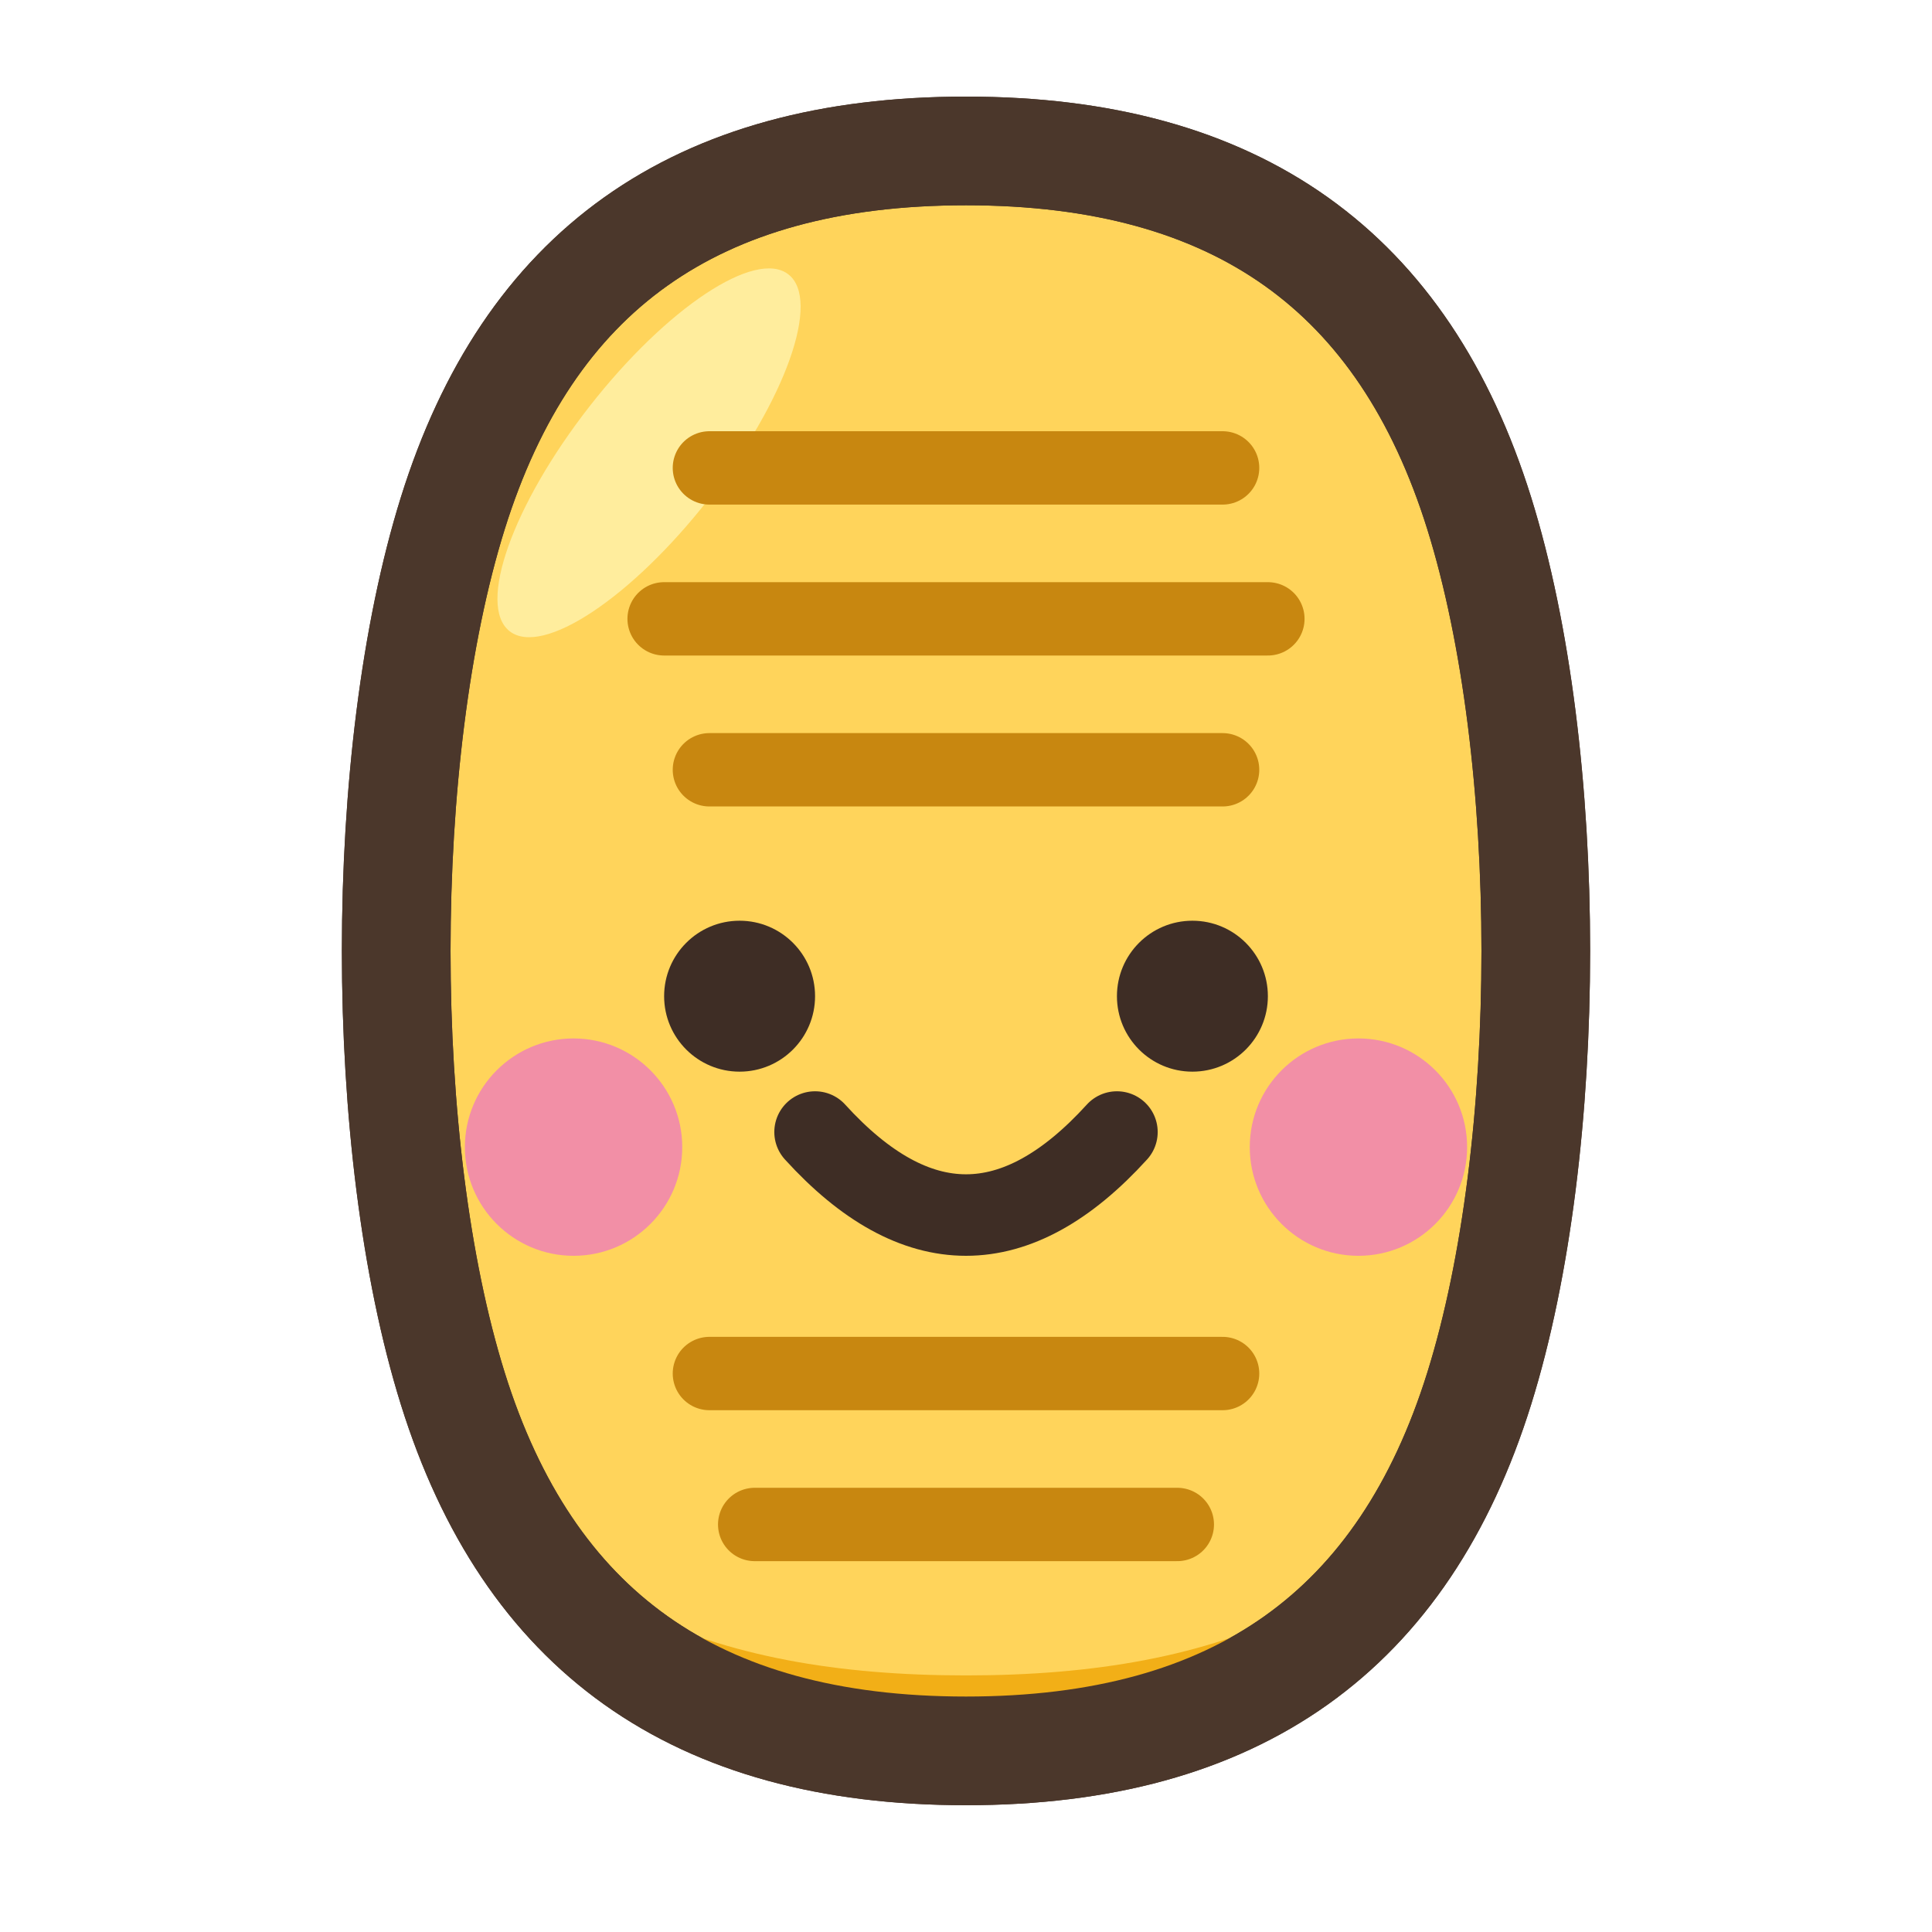
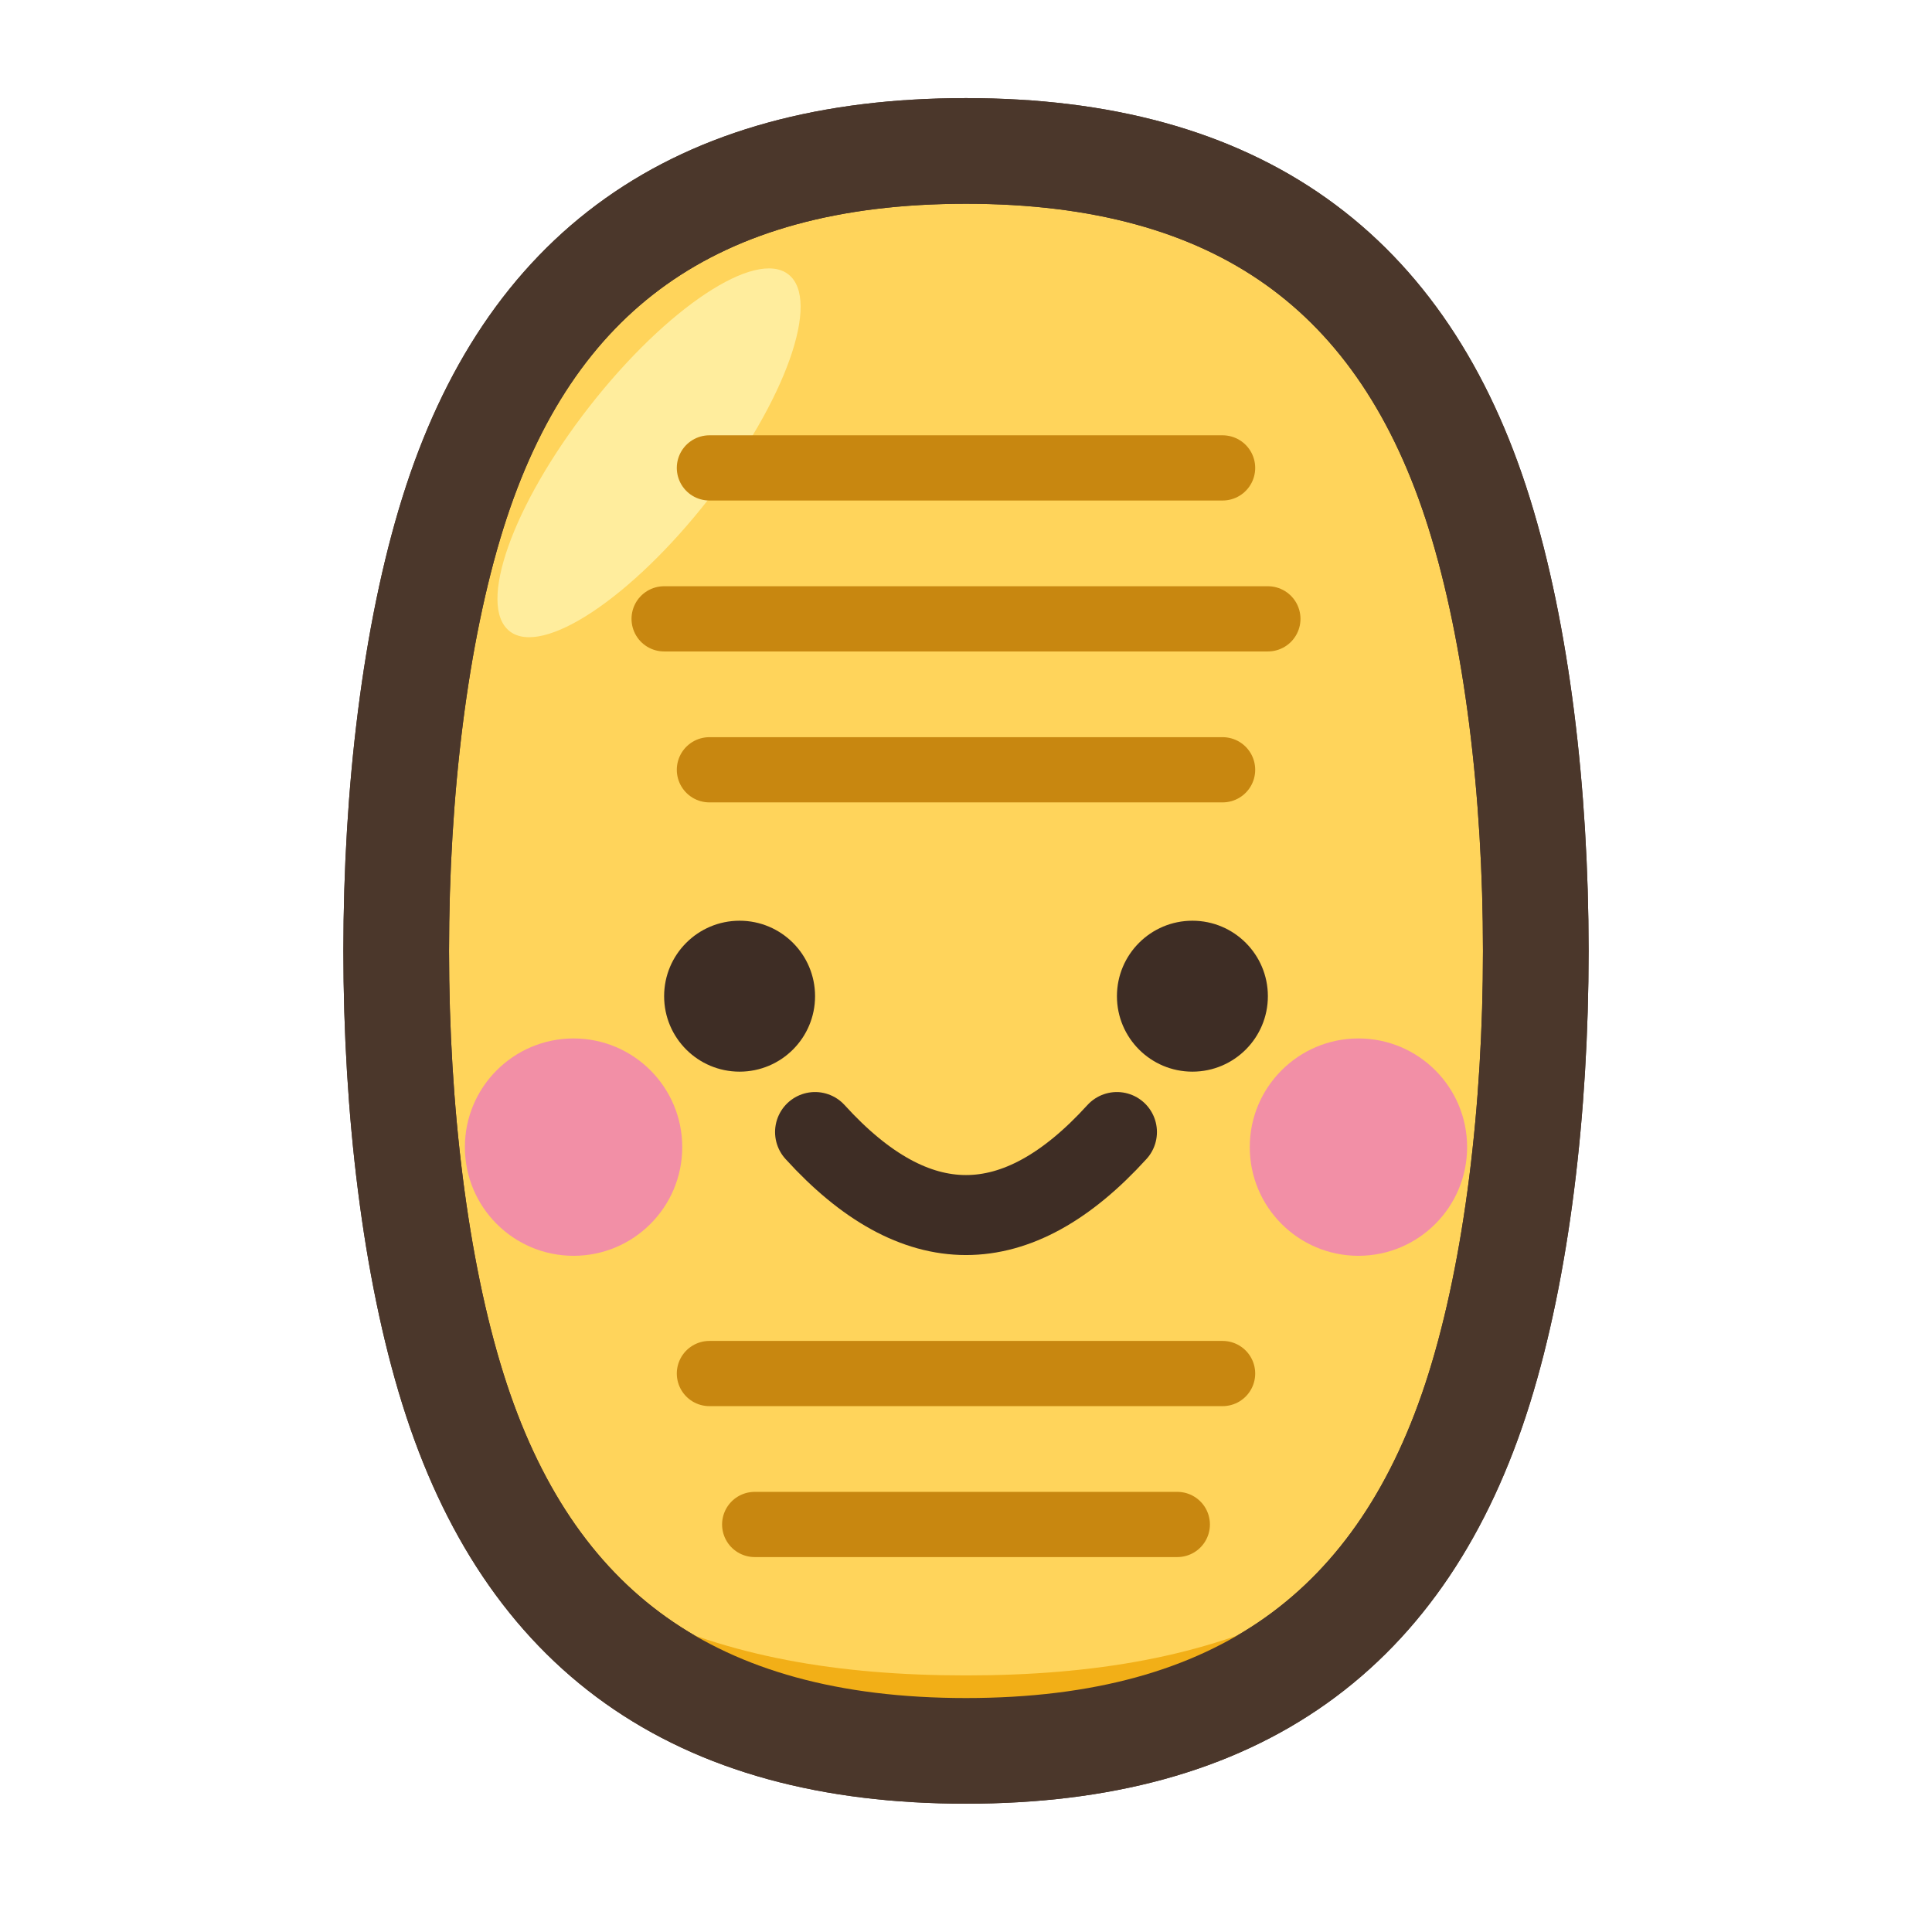
- <svg xmlns="http://www.w3.org/2000/svg" width="64" height="64" viewBox="0 0 128 128" role="img" aria-label="Kane">
+ <svg xmlns="http://www.w3.org/2000/svg" viewBox="0 0 128 128" role="img" aria-label="Kane" width="64" height="64">
  <defs>
    <clipPath id="kane-body">
      <path d="M64 10                C46 10 35 18 30 34                C25 50 25 76 30 92                C35 108 46 116 64 116                C82 116 93 108 98 92                C103 76 103 50 98 34                C93 18 82 10 64 10 Z" />
    </clipPath>
  </defs>
-   <path d="M64 10            C46 10 35 18 30 34            C25 50 25 76 30 92            C35 108 46 116 64 116            C82 116 93 108 98 92            C103 76 103 50 98 34            C93 18 82 10 64 10 Z" fill="#FFD45B" stroke="#4B372B" stroke-width="7.2" stroke-linejoin="round" />
+   <path d="M64 10            C46 10 35 18 30 34            C25 50 25 76 30 92            C35 108 46 116 64 116            C82 116 93 108 98 92            C103 76 103 50 98 34            C93 18 82 10 64 10 Z" fill="#FFD45B" stroke="#4B372B" stroke-width="7" stroke-linejoin="round" />
  <g clip-path="url(#kane-body)">
    <path d="M25 91              C35 106 47 111 64 111              C81 111 93 106 103 91              L103 122 L25 122 Z" fill="#F2AF17" />
    <path d="M28 101              C39 112 50 116 64 116              C78 116 89 112 100 101              L100 122 L28 122 Z" fill="#D9960F" opacity="0.55" />
    <ellipse cx="43" cy="30" rx="5" ry="15" transform="rotate(38 43 30)" fill="#FFF0A4" opacity="0.9" />
  </g>
-   <path d="M64 10            C46 10 35 18 30 34            C25 50 25 76 30 92            C35 108 46 116 64 116            C82 116 93 108 98 92            C103 76 103 50 98 34            C93 18 82 10 64 10 Z" fill="none" stroke="#4B372B" stroke-width="7.2" stroke-linejoin="round" />
-   <path d="M47 31 H81" stroke="#C88710" stroke-width="4.86" stroke-linecap="round" />
-   <path d="M44 41 H84" stroke="#C88710" stroke-width="4.86" stroke-linecap="round" />
-   <path d="M47 51 H81" stroke="#C88710" stroke-width="4.86" stroke-linecap="round" />
-   <path d="M47 91 H81" stroke="#C88710" stroke-width="4.86" stroke-linecap="round" />
-   <path d="M50 101 H78" stroke="#C88710" stroke-width="4.86" stroke-linecap="round" />
+   <path d="M64 10            C46 10 35 18 30 34            C25 50 25 76 30 92            C35 108 46 116 64 116            C82 116 93 108 98 92            C103 76 103 50 98 34            C93 18 82 10 64 10 Z" fill="none" stroke="#4B372B" stroke-width="7" stroke-linejoin="round" />
+   <path d="M47 31 H81" stroke="#C88710" stroke-width="4.32" stroke-linecap="round" />
+   <path d="M44 41 H84" stroke="#C88710" stroke-width="4.32" stroke-linecap="round" />
+   <path d="M47 51 H81" stroke="#C88710" stroke-width="4.32" stroke-linecap="round" />
+   <path d="M47 91 H81" stroke="#C88710" stroke-width="4.32" stroke-linecap="round" />
+   <path d="M50 101 H78" stroke="#C88710" stroke-width="4.32" stroke-linecap="round" />
  <circle cx="49" cy="66" r="5.0" fill="#3E2D25" />
  <circle cx="79" cy="66" r="5.0" fill="#3E2D25" />
  <circle cx="38" cy="76" r="7.2" fill="#F28FA6" />
  <circle cx="90" cy="76" r="7.2" fill="#F28FA6" />
-   <path d="M54 75 Q64 86 74 75" fill="none" stroke="#3E2D25" stroke-width="5.4" stroke-linecap="round" />
+   <path d="M54 75 Q64 86 74 75" fill="none" stroke="#3E2D25" stroke-width="5.3" stroke-linecap="round" />
</svg>
